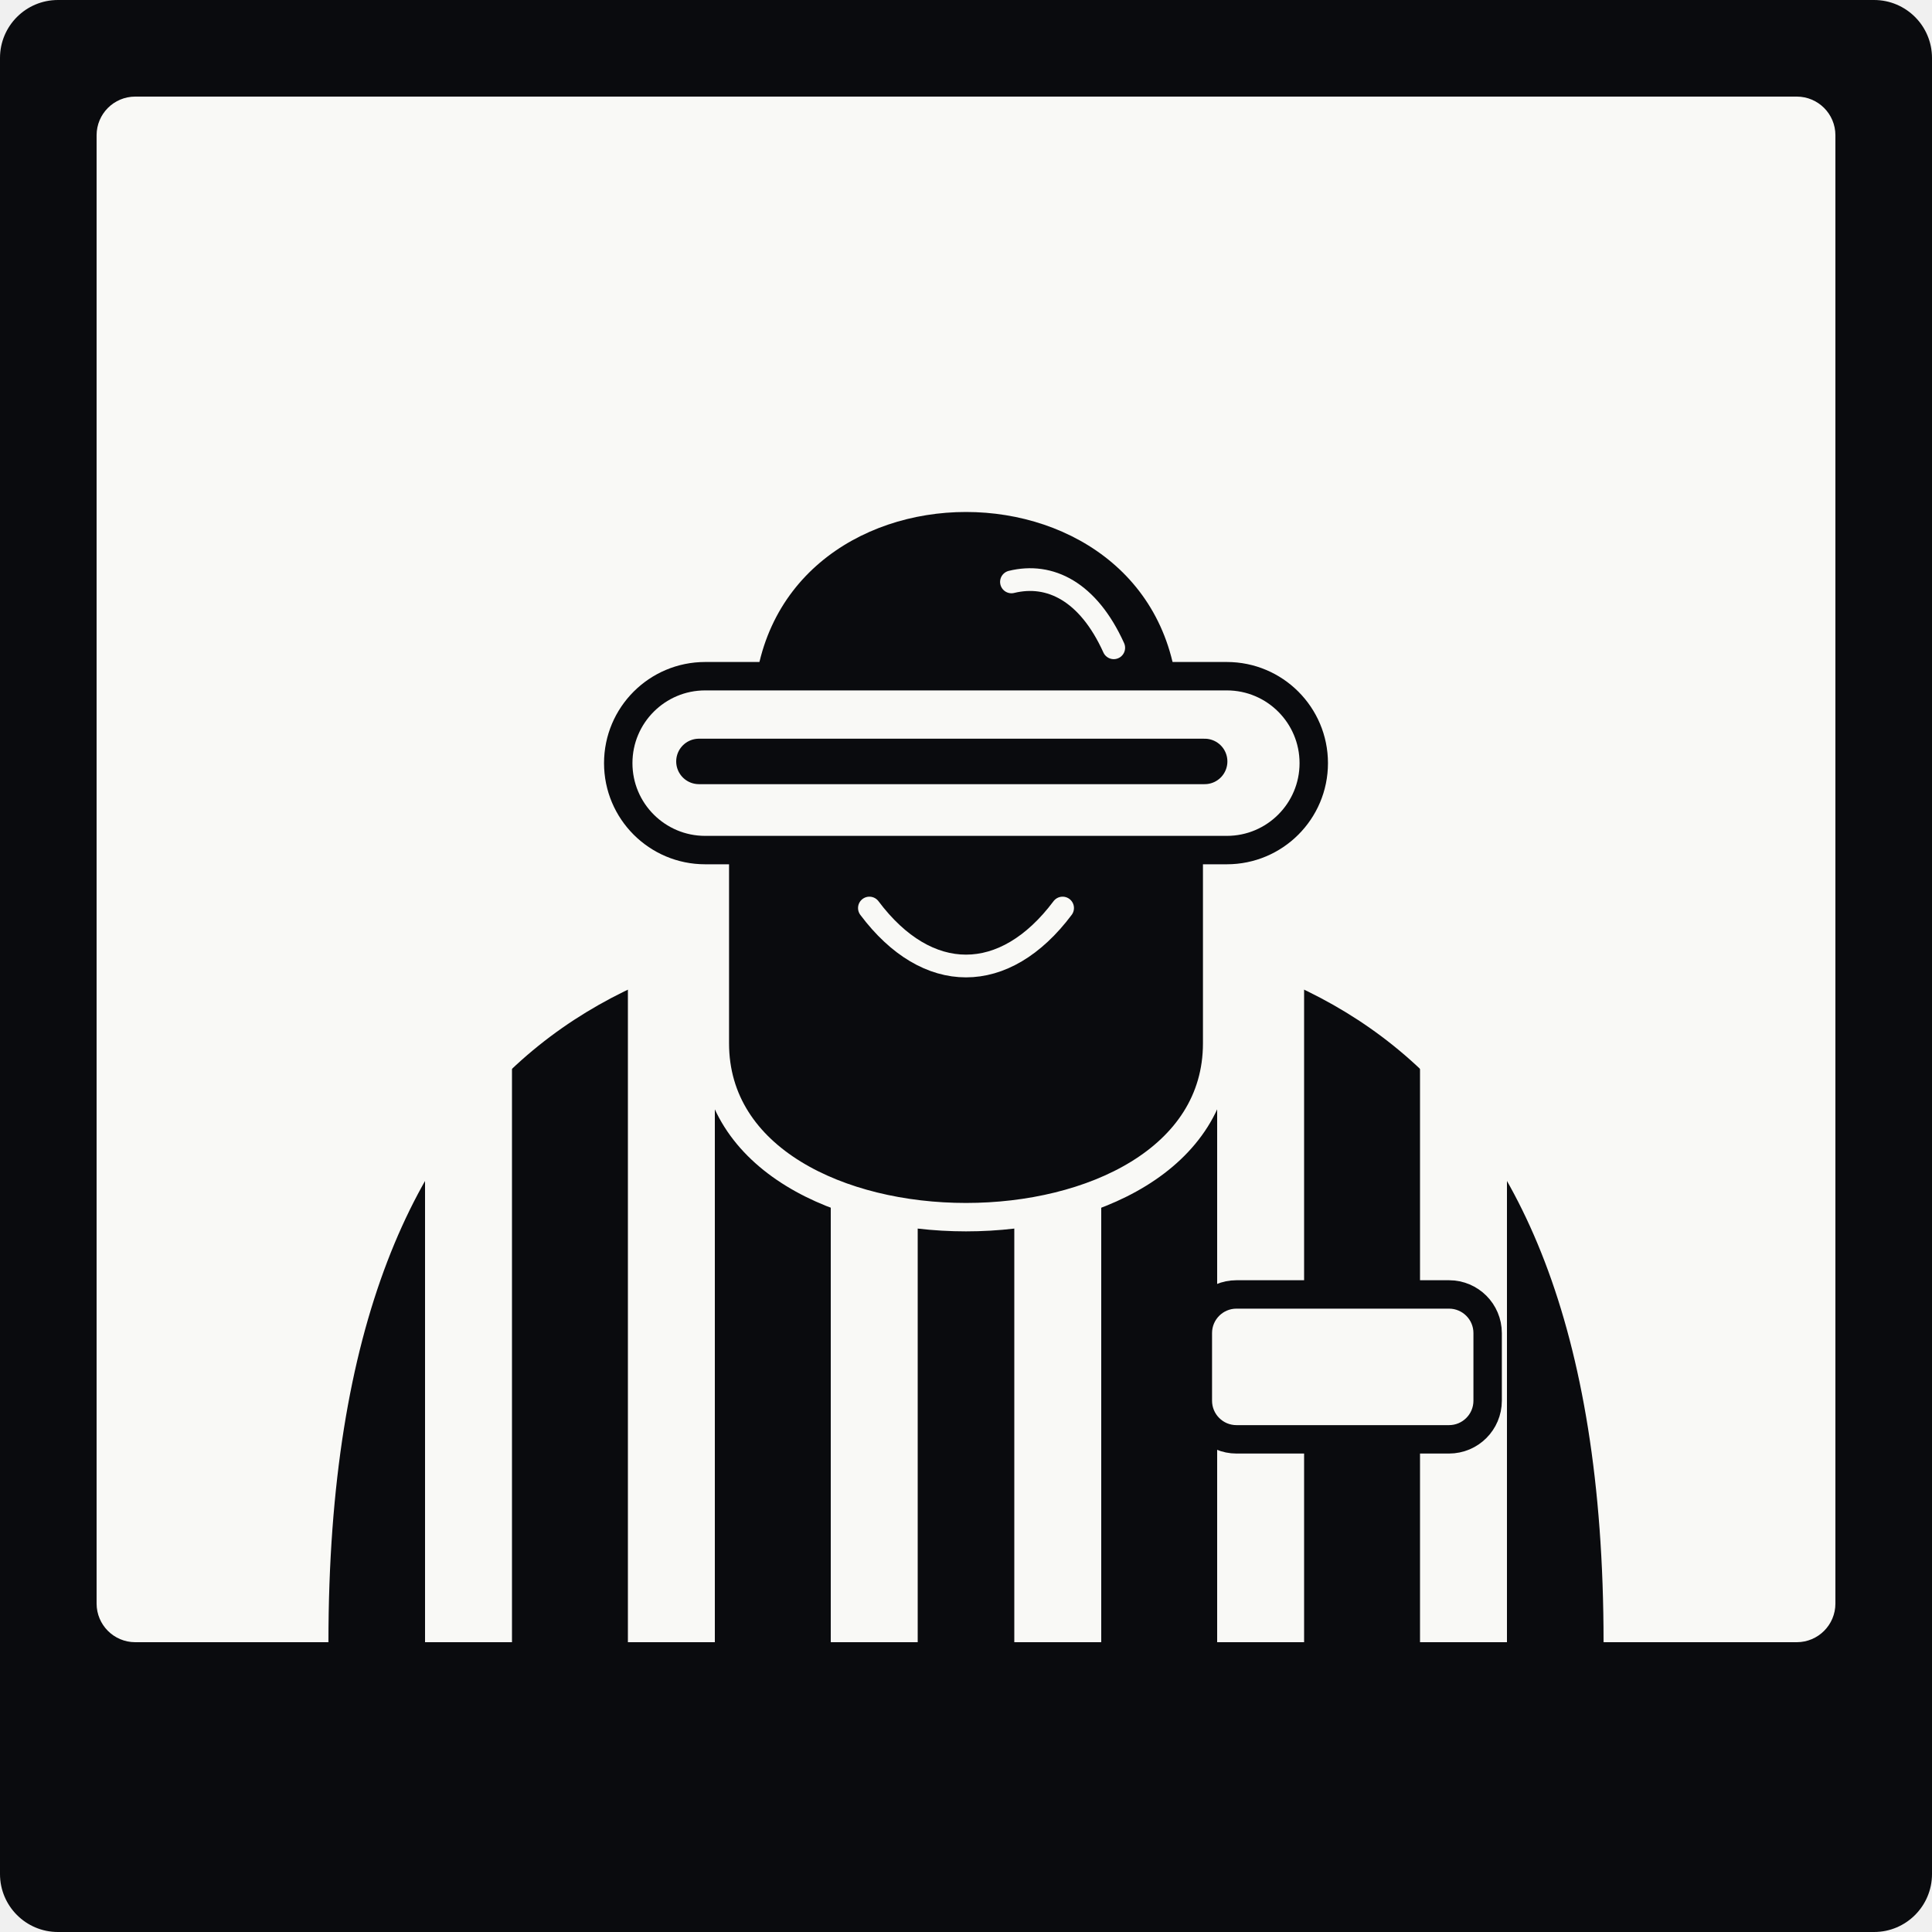
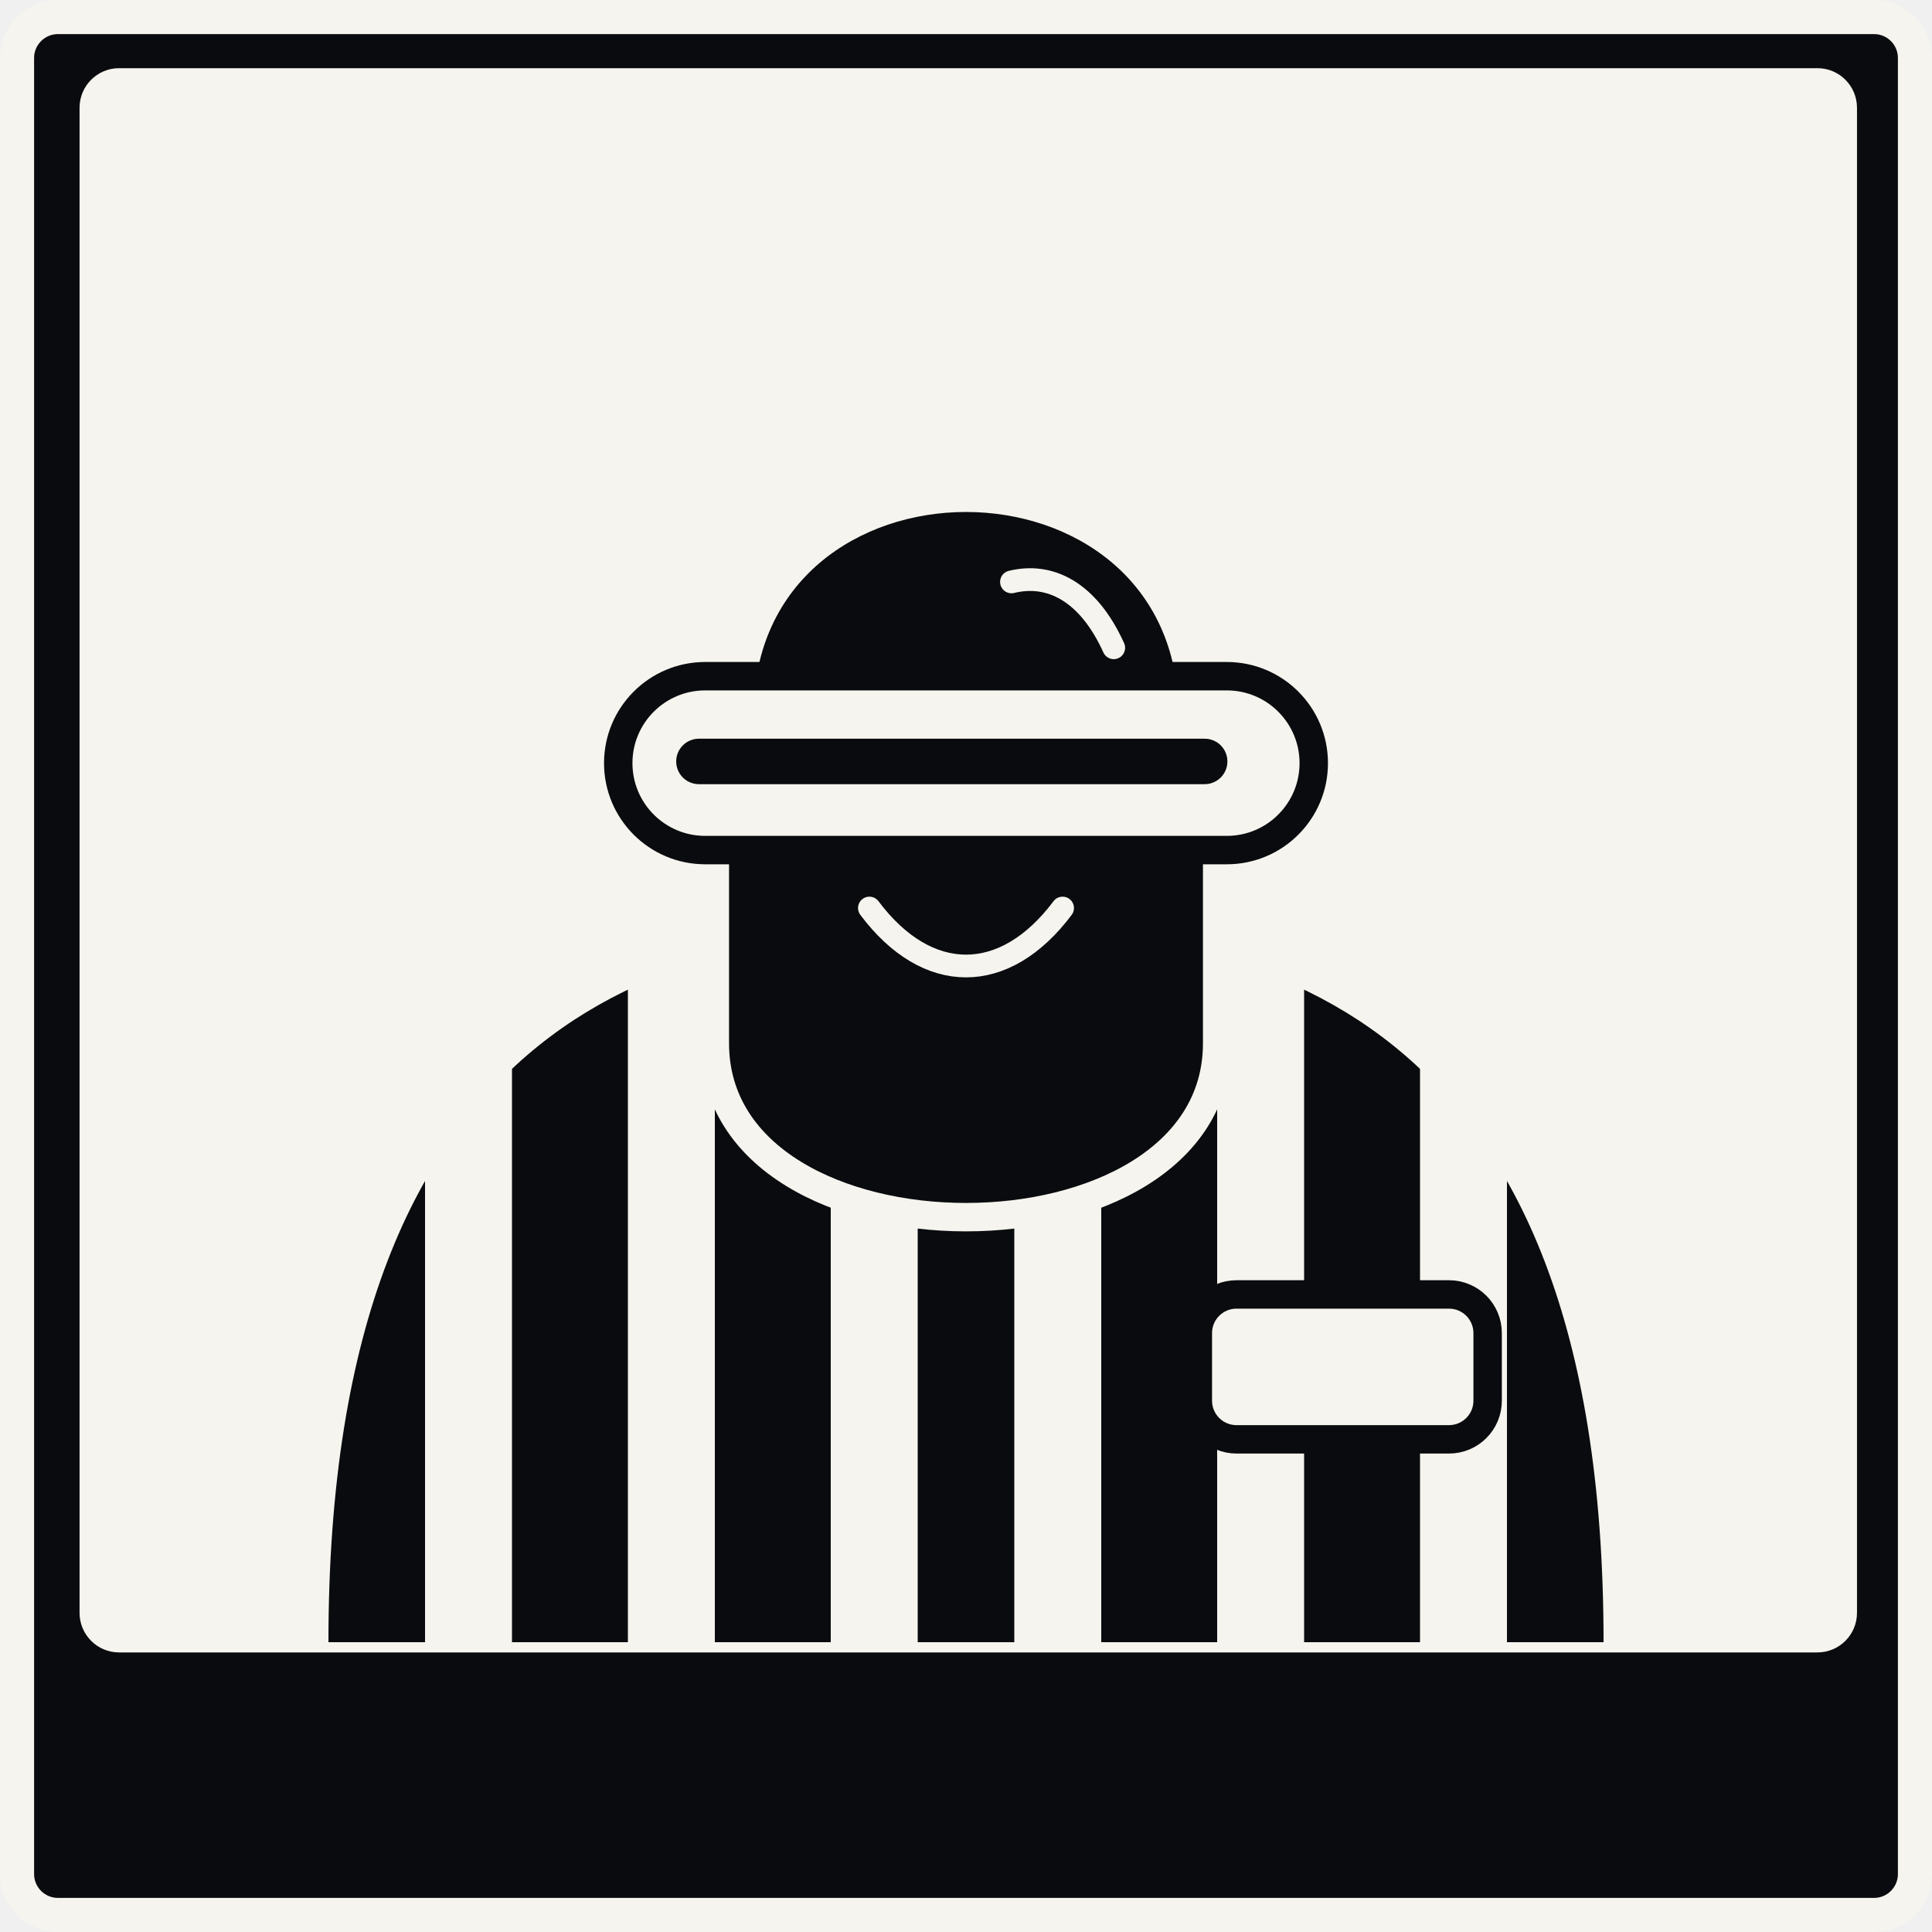
<svg xmlns="http://www.w3.org/2000/svg" width="170" height="170" viewBox="0 0 170 170" fill="none">
  <g clip-path="url(#clip0_2084_194)">
-     <path d="M164.9 0H5.1C2.283 0 0 2.283 0 5.1V164.9C0 167.717 2.283 170 5.1 170H164.9C167.717 170 170 167.717 170 164.9V5.1C170 2.283 167.717 0 164.9 0Z" fill="#0A0B0E" />
-     <path d="M158.1 8.5H11.9C10.022 8.5 8.5 10.022 8.5 11.9V141.1C8.5 142.978 10.022 144.5 11.9 144.5H158.1C159.978 144.5 161.5 142.978 161.5 141.1V11.9C161.5 10.022 159.978 8.5 158.1 8.5Z" fill="#F9F9F6" />
+     <path d="M5.1 1.5H164.9C166.888 1.5 168.5 3.112 168.5 5.1V164.9C168.5 166.888 166.888 168.5 164.9 168.5H5.1C3.112 168.5 1.5 166.888 1.5 164.9V5.1C1.5 3.112 3.112 1.5 5.1 1.5Z" fill="#0A0B0E" stroke="#F5F4EE" stroke-width="3" />
+     <path d="M159.924 6H10.476C8.556 6 7 7.56 7 9.485V141.915C7 143.84 8.556 145.4 10.476 145.4H159.924C161.844 145.4 163.4 143.84 163.4 141.915V9.485C163.4 7.56 161.844 6 159.924 6Z" fill="#F5F4EE" />
    <mask id="mask0_2084_194" style="mask-type:luminance" maskUnits="userSpaceOnUse" x="28" y="81" width="114" height="64">
      <path d="M28.9 144.5C28.9 88.4 59.5 81.6 85 81.6C110.5 81.6 141.1 88.4 141.1 144.5H28.9Z" fill="white" />
    </mask>
    <g mask="url(#mask0_2084_194)">
      <path d="M153 76.5H17V153H153V76.5Z" fill="#0A0B0E" />
-       <path d="M45.05 76.5H37.4V153H45.05V76.5Z" fill="#F9F9F6" />
-       <path d="M62.9 76.5H55.25V153H62.9V76.5Z" fill="#F9F9F6" />
-       <path d="M80.75 76.5H73.1V153H80.75V76.5Z" fill="#F9F9F6" />
-       <path d="M96.9 76.5H89.25V153H96.9V76.5Z" fill="#F9F9F6" />
-       <path d="M114.75 76.5H107.1V153H114.75V76.5Z" fill="#F9F9F6" />
-       <path d="M132.6 76.5H124.95V153H132.6V76.5Z" fill="#F9F9F6" />
+       <path d="M45.05 76.5H37.4V153H45.05V76.5Z" fill="#F5F4EE" />
+       <path d="M62.9 76.5H55.25V153H62.9V76.5Z" fill="#F5F4EE" />
+       <path d="M80.75 76.5H73.1V153H80.75V76.5Z" fill="#F5F4EE" />
+       <path d="M96.9 76.5H89.25V153H96.9V76.5Z" fill="#F5F4EE" />
+       <path d="M114.75 76.5H107.1V153H114.75V76.5Z" fill="#F5F4EE" />
+       <path d="M132.6 76.5H124.95V153H132.6V76.5Z" fill="#F5F4EE" />
    </g>
-     <path d="M62.9 68V91.8C62.9 112.2 107.1 112.2 107.1 91.8V68H62.9Z" fill="#0A0B0E" stroke="#F9F9F6" stroke-width="2.5" stroke-linejoin="round" />
-     <path d="M76.5 79.9C81.6 86.7 88.4 86.7 93.5 79.9" stroke="#F9F9F6" stroke-width="2" stroke-linecap="round" />
+     <path d="M62.9 68V91.8C62.9 112.2 107.1 112.2 107.1 91.8V68H62.9Z" fill="#0A0B0E" stroke="#F5F4EE" stroke-width="2.5" stroke-linejoin="round" />
+     <path d="M76.5 79.9C81.6 86.7 88.4 86.7 93.5 79.9" stroke="#F5F4EE" stroke-width="2" stroke-linecap="round" />
    <path d="M66.3 62.9C66.3 39.1 103.7 39.1 103.7 62.9H66.3Z" fill="#0A0B0E" />
-     <path d="M89 51.203C92.375 50.375 95.75 52.031 98 57" stroke="#F9F9F6" stroke-width="2" stroke-linecap="round" />
-     <path d="M107.95 59.5H62.05C57.825 59.5 54.4 62.925 54.4 67.15C54.4 71.375 57.825 74.8 62.05 74.8H107.95C112.175 74.8 115.6 71.375 115.6 67.15C115.6 62.925 112.175 59.5 107.95 59.5Z" fill="#F9F9F6" stroke="#0A0B0E" stroke-width="2.5" stroke-linejoin="round" />
-     <path d="M127.5 113.9H108.8C106.922 113.9 105.4 115.422 105.4 117.3V123.25C105.4 125.128 106.922 126.65 108.8 126.65H127.5C129.378 126.65 130.9 125.128 130.9 123.25V117.3C130.9 115.422 129.378 113.9 127.5 113.9Z" fill="#F9F9F6" stroke="#0A0B0E" stroke-width="2.5" stroke-linejoin="round" />
+     <path d="M89 51.203C92.375 50.375 95.75 52.031 98 57" stroke="#F5F4EE" stroke-width="2" stroke-linecap="round" />
+     <path d="M107.95 59.5H62.05C57.825 59.5 54.4 62.925 54.4 67.15C54.4 71.375 57.825 74.8 62.05 74.8H107.95C112.175 74.8 115.6 71.375 115.6 67.15C115.6 62.925 112.175 59.5 107.95 59.5Z" fill="#F5F4EE" stroke="#0A0B0E" stroke-width="2.5" stroke-linejoin="round" />
+     <path d="M127.5 113.9H108.8C106.922 113.9 105.4 115.422 105.4 117.3V123.25C105.4 125.128 106.922 126.65 108.8 126.65H127.5C129.378 126.65 130.9 125.128 130.9 123.25V117.3C130.9 115.422 129.378 113.9 127.5 113.9Z" fill="#F5F4EE" stroke="#0A0B0E" stroke-width="2.5" stroke-linejoin="round" />
    <path d="M61.5 67C80.501 67 92.501 67 106 67" stroke="#0A0B0E" stroke-width="4" stroke-linecap="round" />
  </g>
  <defs>
    <clipPath id="clip0_2084_194">
      <rect width="170" height="170" fill="white" />
    </clipPath>
  </defs>
</svg>
